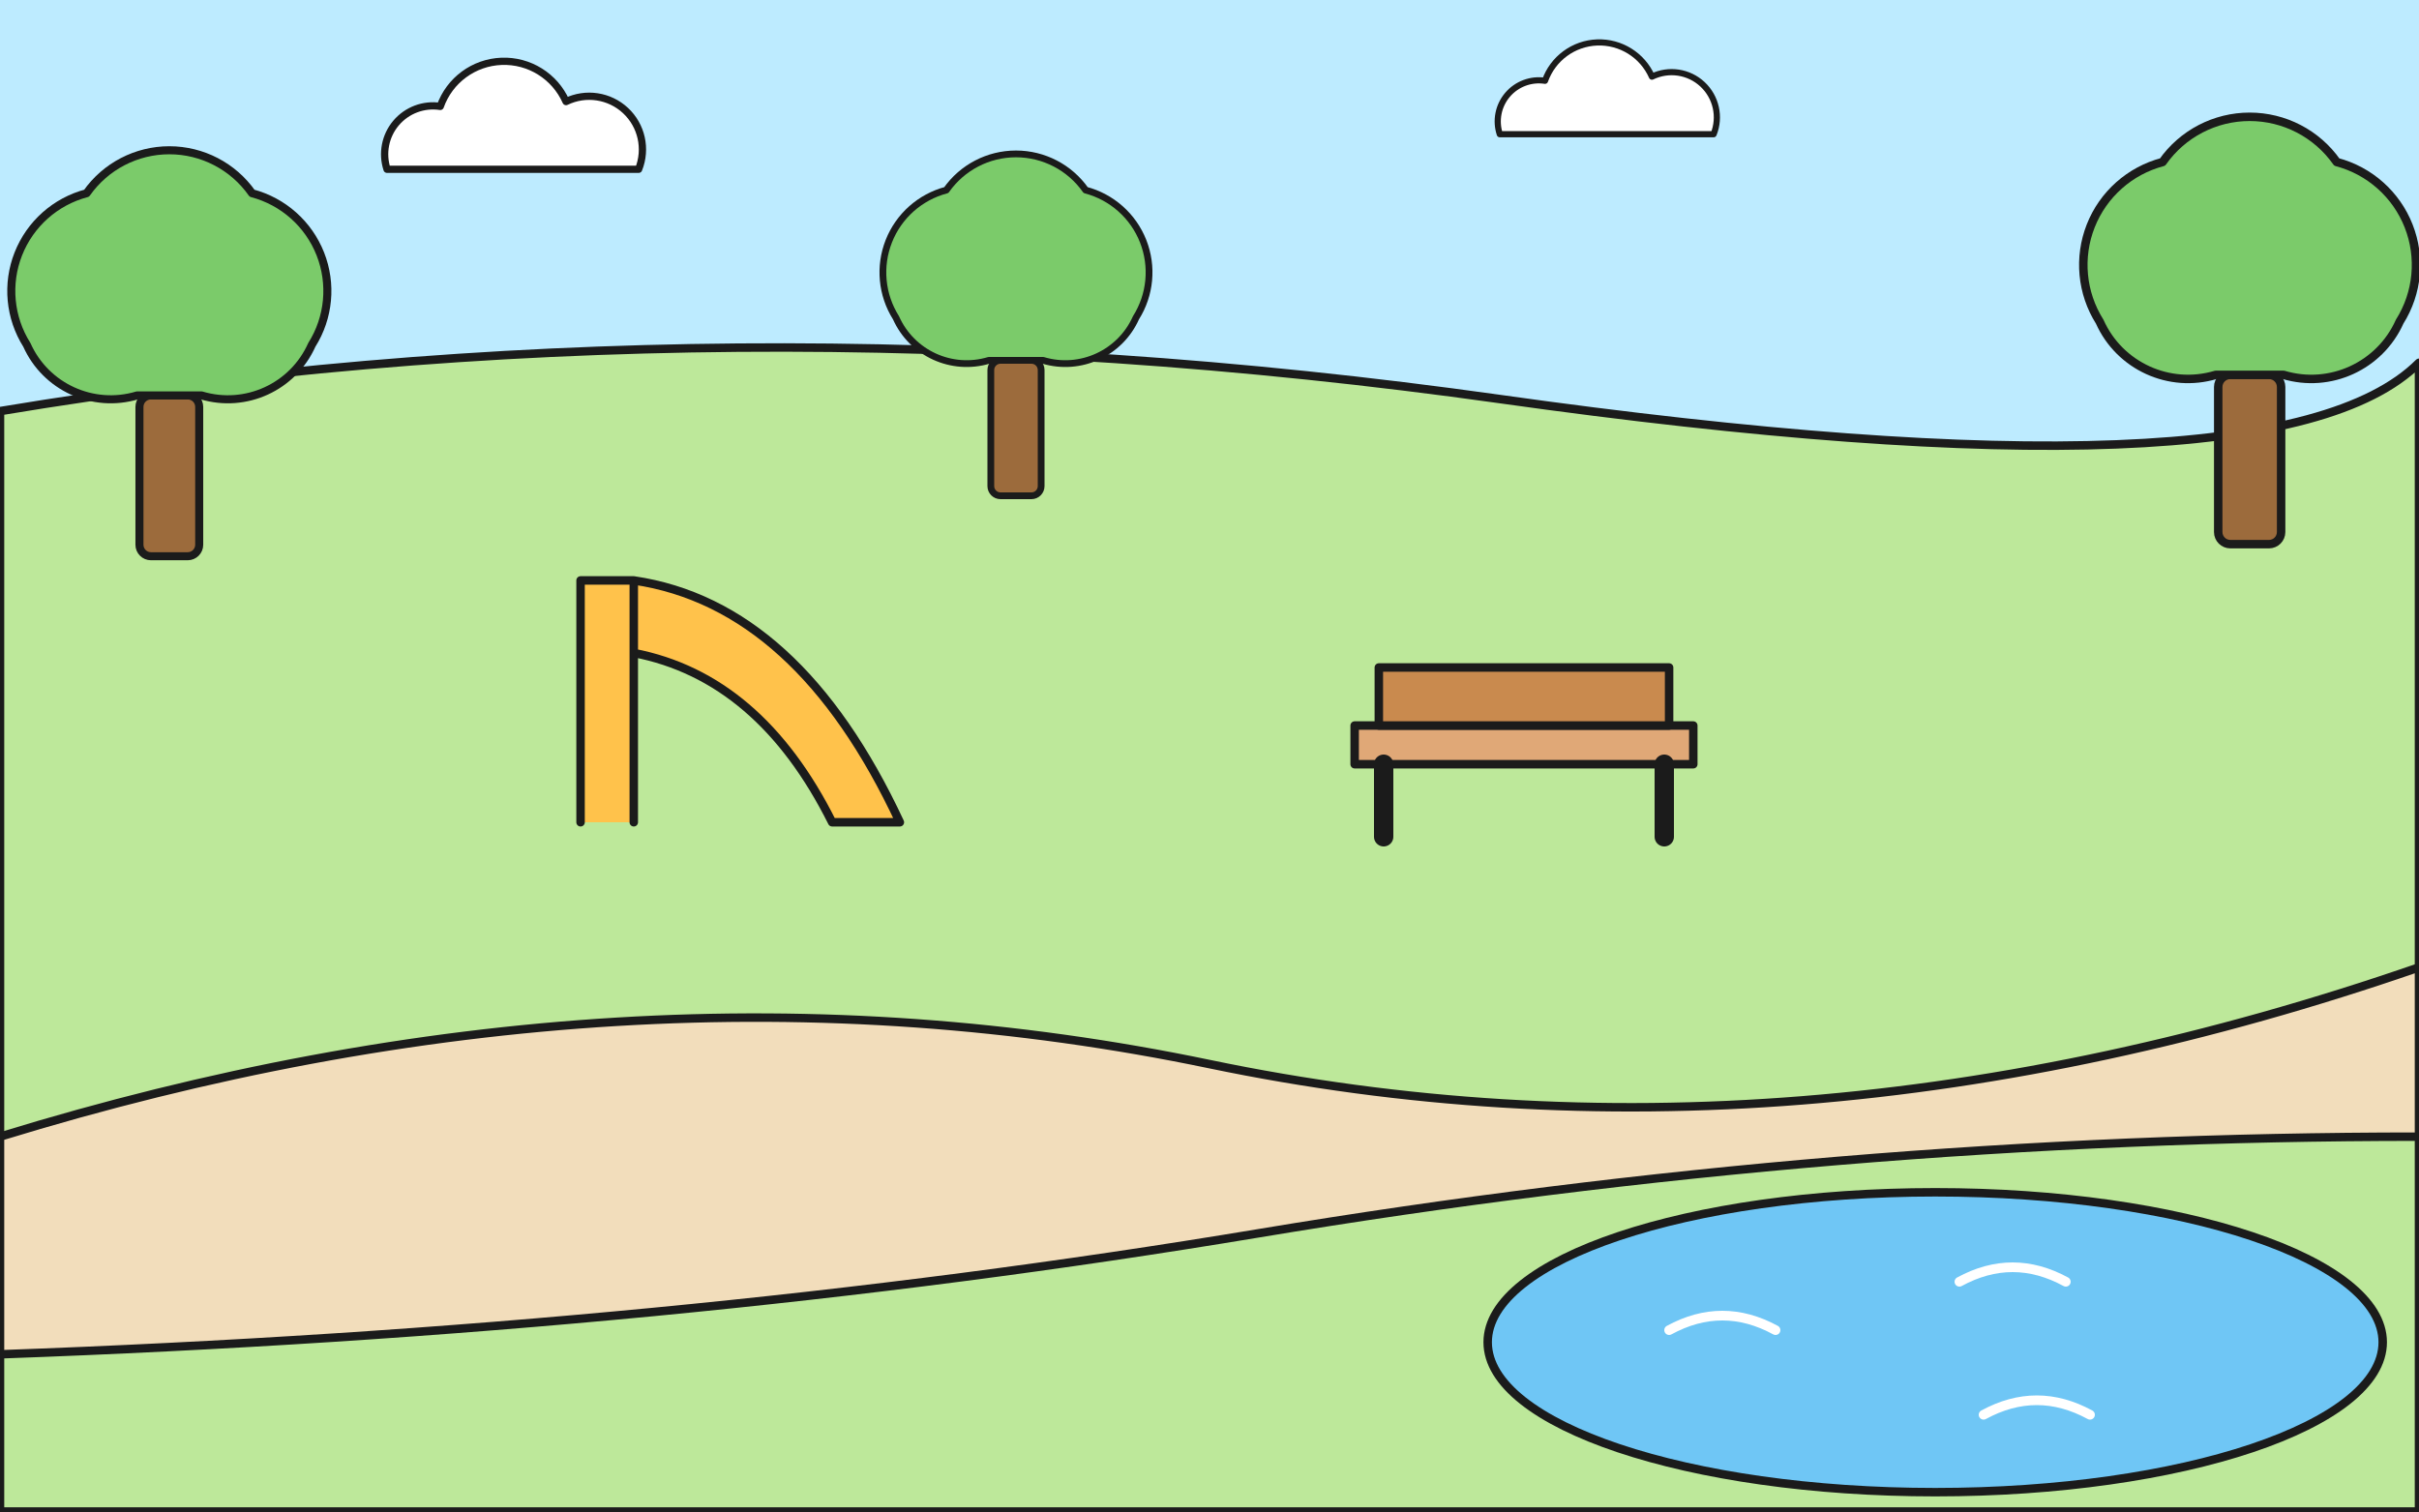
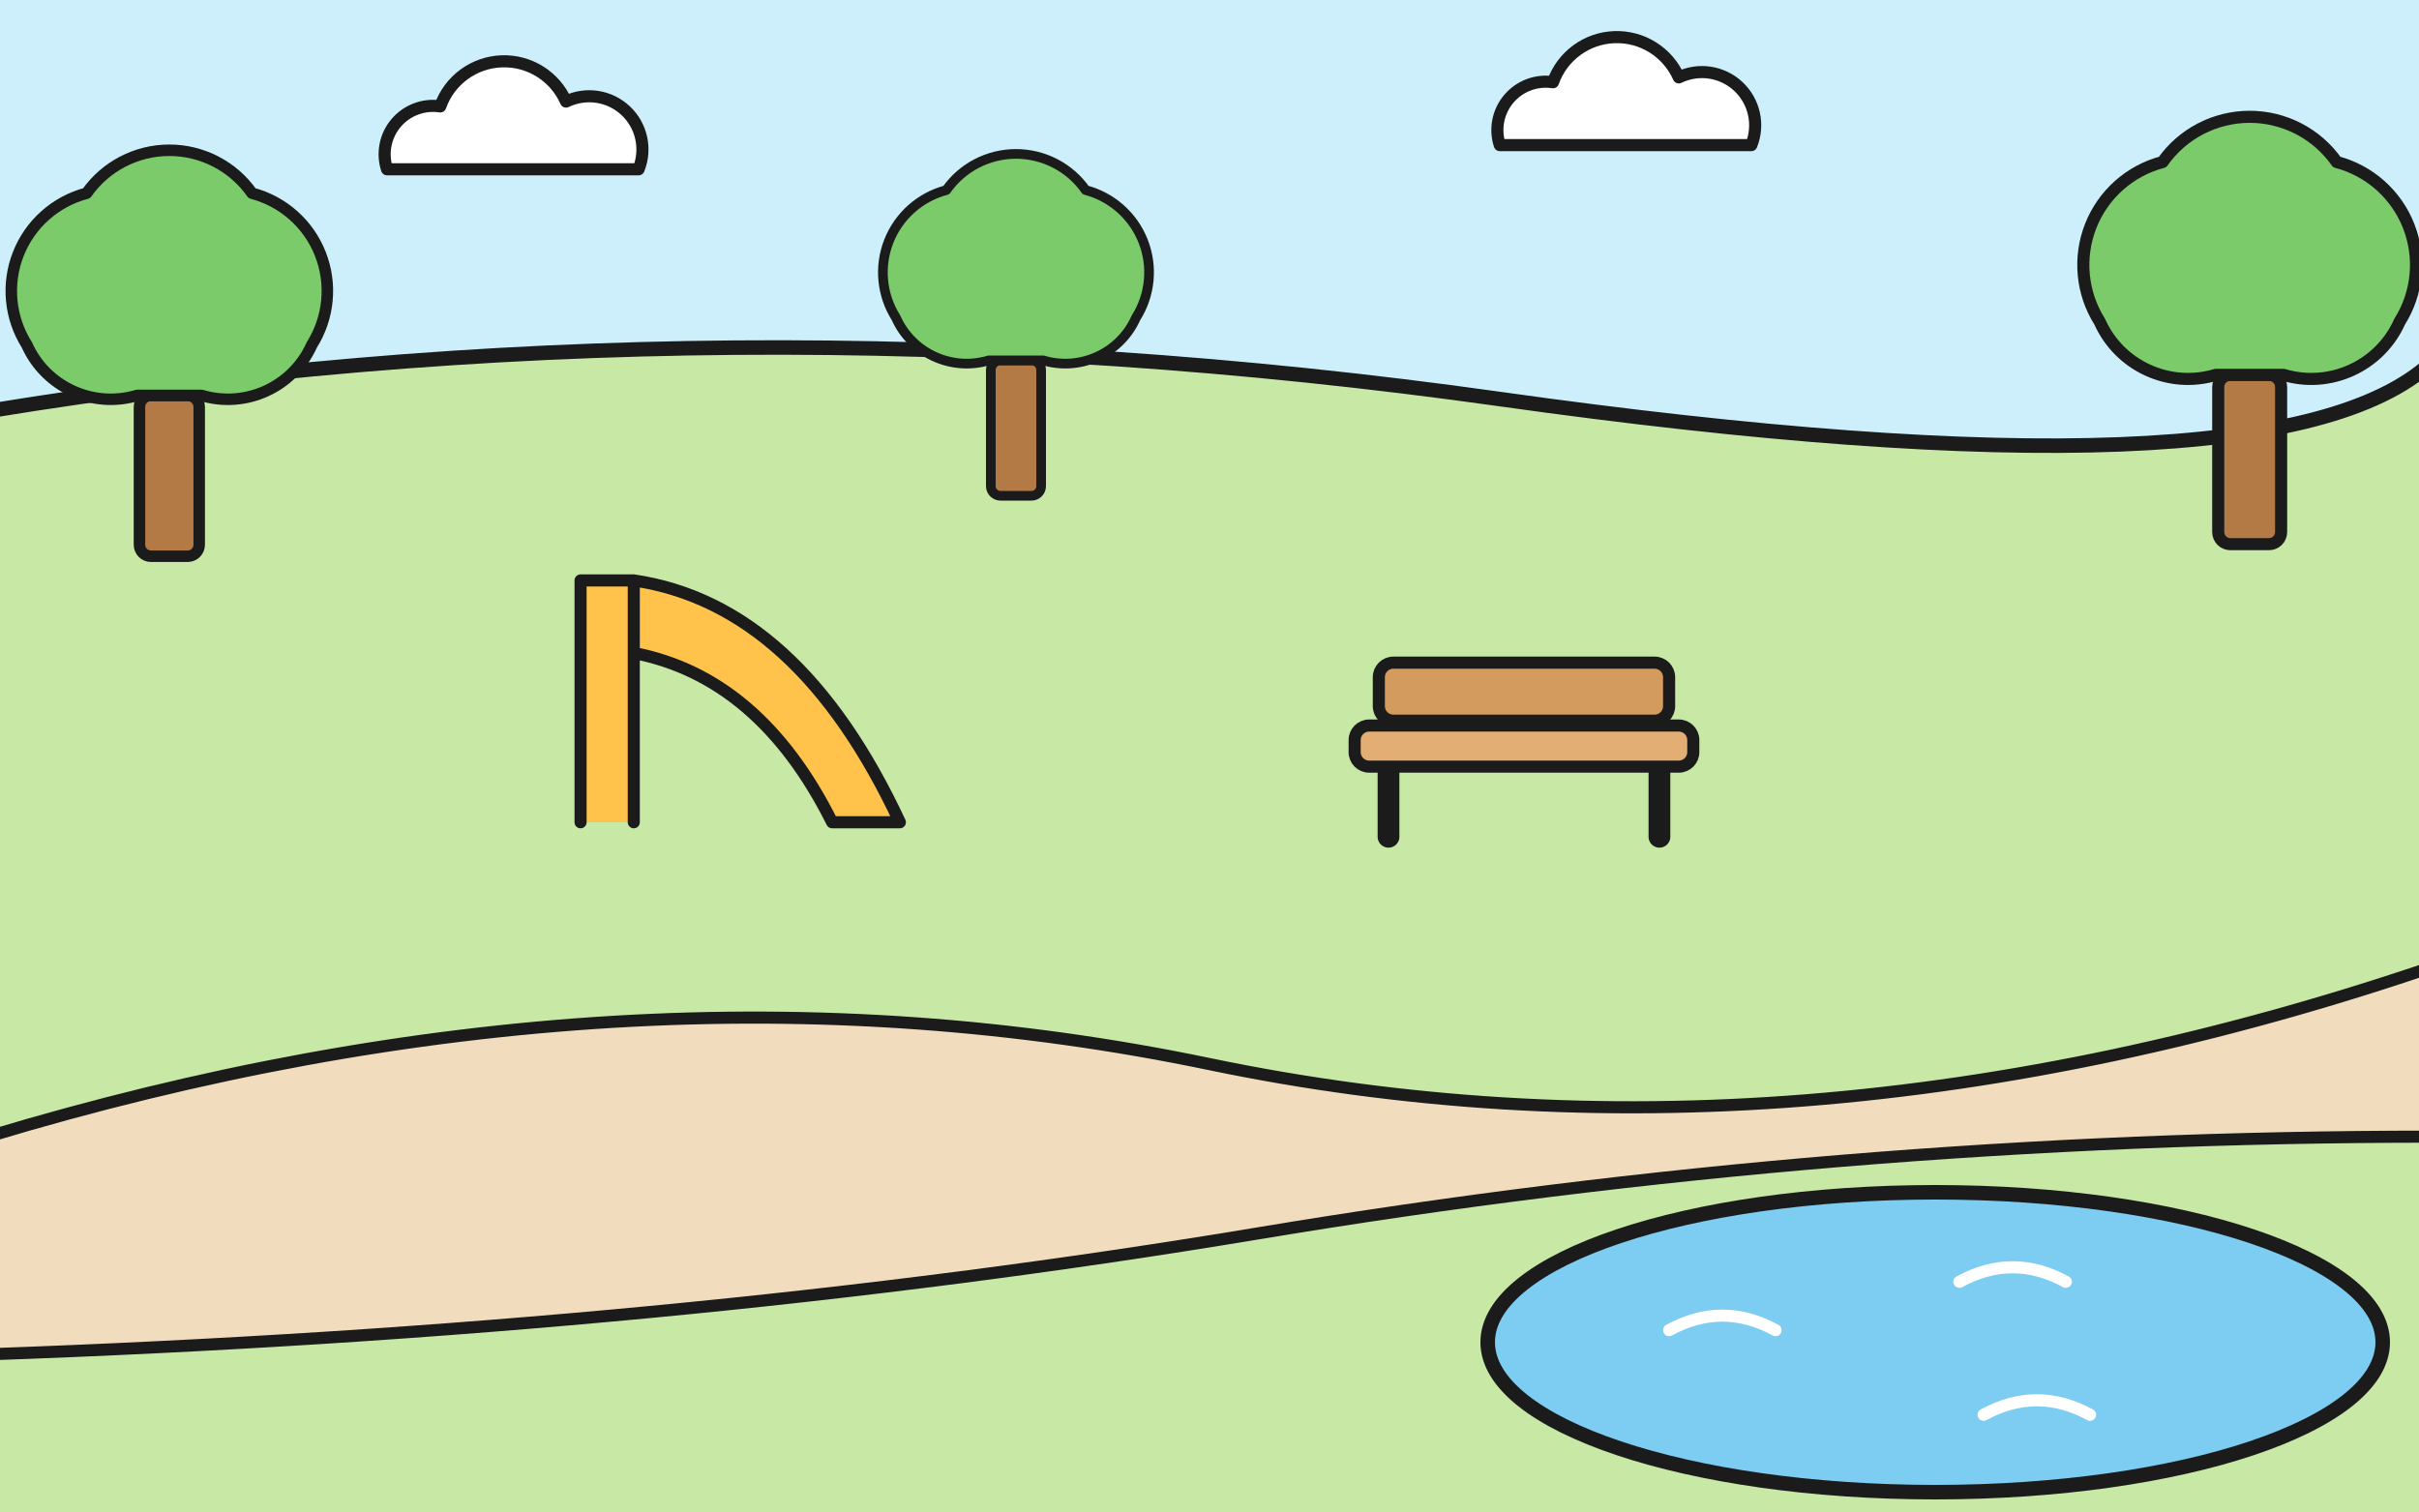
<svg xmlns="http://www.w3.org/2000/svg" viewBox="0 0 1000 625">
-   <g stroke="#1b1b1b" stroke-width="3.5" stroke-linecap="round" stroke-linejoin="round">
-     <rect width="1000" height="625" fill="#BDEBFF" stroke="none" />
-     <path transform="translate(160 40) scale(1.0)" d="M0 30a20 20 0 0 1 22 -26a28 28 0 0 1 52 -2a22 22 0 0 1 30 28z" fill="#fff" stroke-width="3" />
-     <path transform="translate(620 30) scale(0.85)" d="M0 30a20 20 0 0 1 22 -26a28 28 0 0 1 52 -2a22 22 0 0 1 30 28z" fill="#fff" stroke-width="3" />
-     <path d="M0 170Q300 120 620 165T1000 150V625H0Z" fill="#BDE89A" />
+   <g stroke="#1b1b1b" stroke-width="5" stroke-linecap="round" stroke-linejoin="round">
+     <rect width="1000" height="625" fill="#CDEFFC" stroke="none" />
+     <path transform="translate(160 40)" d="M0 30a20 20 0 0 1 22 -26a28 28 0 0 1 52 -2a22 22 0 0 1 30 28z" fill="#fff" />
+     <path transform="translate(620 30)" d="M0 30a20 20 0 0 1 22 -26a28 28 0 0 1 52 -2a22 22 0 0 1 30 28z" fill="#fff" />
+     <path d="M-5 170Q300 120 620 165T1005 150V630H-5Z" fill="#C8E8A6" stroke-width="6" />
    <g transform="translate(70 230) scale(0.95)">
-       <rect x="-13" y="-70" width="26" height="70" rx="5" fill="#9C6B3C" />
+       <rect x="-13" y="-70" width="26" height="70" rx="5" fill="#B37A45" />
      <path d="M-62 -92a44 44 0 0 1 26 -66a44 44 0 0 1 72 0a44 44 0 0 1 26 66a40 40 0 0 1 -48 22h-28a40 40 0 0 1 -48 -22z" fill="#7BCB6A" />
    </g>
    <g transform="translate(420 205) scale(0.8)">
-       <rect x="-13" y="-70" width="26" height="70" rx="5" fill="#9C6B3C" />
+       <rect x="-13" y="-70" width="26" height="70" rx="5" fill="#B37A45" />
      <path d="M-62 -92a44 44 0 0 1 26 -66a44 44 0 0 1 72 0a44 44 0 0 1 26 66a40 40 0 0 1 -48 22h-28a40 40 0 0 1 -48 -22z" fill="#7BCB6A" />
    </g>
-     <g transform="translate(930 225) scale(1.0)">
-       <rect x="-13" y="-70" width="26" height="70" rx="5" fill="#9C6B3C" />
+     <g transform="translate(930 225)">
+       <rect x="-13" y="-70" width="26" height="70" rx="5" fill="#B37A45" />
      <path d="M-62 -92a44 44 0 0 1 26 -66a44 44 0 0 1 72 0a44 44 0 0 1 26 66a40 40 0 0 1 -48 22h-28a40 40 0 0 1 -48 -22z" fill="#7BCB6A" />
    </g>
-     <path d="M0 470Q260 390 500 440T1000 400V470Q760 470 520 510T0 560Z" fill="#F2DDBB" />
-     <ellipse cx="800" cy="555" rx="185" ry="62" fill="#6FC6F5" />
-     <path d="M690 550q22 -12 44 0M810 530q22 -12 44 0M820 585q22 -12 44 0" fill="none" stroke="#fff" stroke-width="4" />
-     <path d="M560 300H700V316H560Z" fill="#E0A877" />
-     <path d="M572 316V346M688 316V346" fill="none" stroke-width="8" />
-     <path d="M570 276H690V300H570Z" fill="#C98A4E" />
-     <path d="M240 340L240 240H262V340M262 240Q330 250 372 340H344Q314 280 262 270Z" fill="#FFC24B" />
+     <path d="M-5 470Q260 390 500 440T1005 400V470Q760 470 520 510T-5 560Z" fill="#F1DDBD" />
+     <ellipse cx="800" cy="555" rx="185" ry="62" fill="#7DCDF2" stroke-width="6" />
+     <path d="M690 550q22 -12 44 0M810 530q22 -12 44 0M820 585q22 -12 44 0" fill="none" stroke="#fff" stroke-width="5" />
+     <path d="M574 316V346M686 316V346" fill="none" stroke-width="9" />
+     <rect x="570" y="274" width="120" height="24" rx="6" fill="#D49B5E" />
+     <rect x="560" y="300" width="140" height="17" rx="6" fill="#E2AE73" />
+     <path d="M240 340V240H262V340M262 240Q330 250 372 340H344Q314 280 262 270Z" fill="#FFC24B" />
  </g>
</svg>
